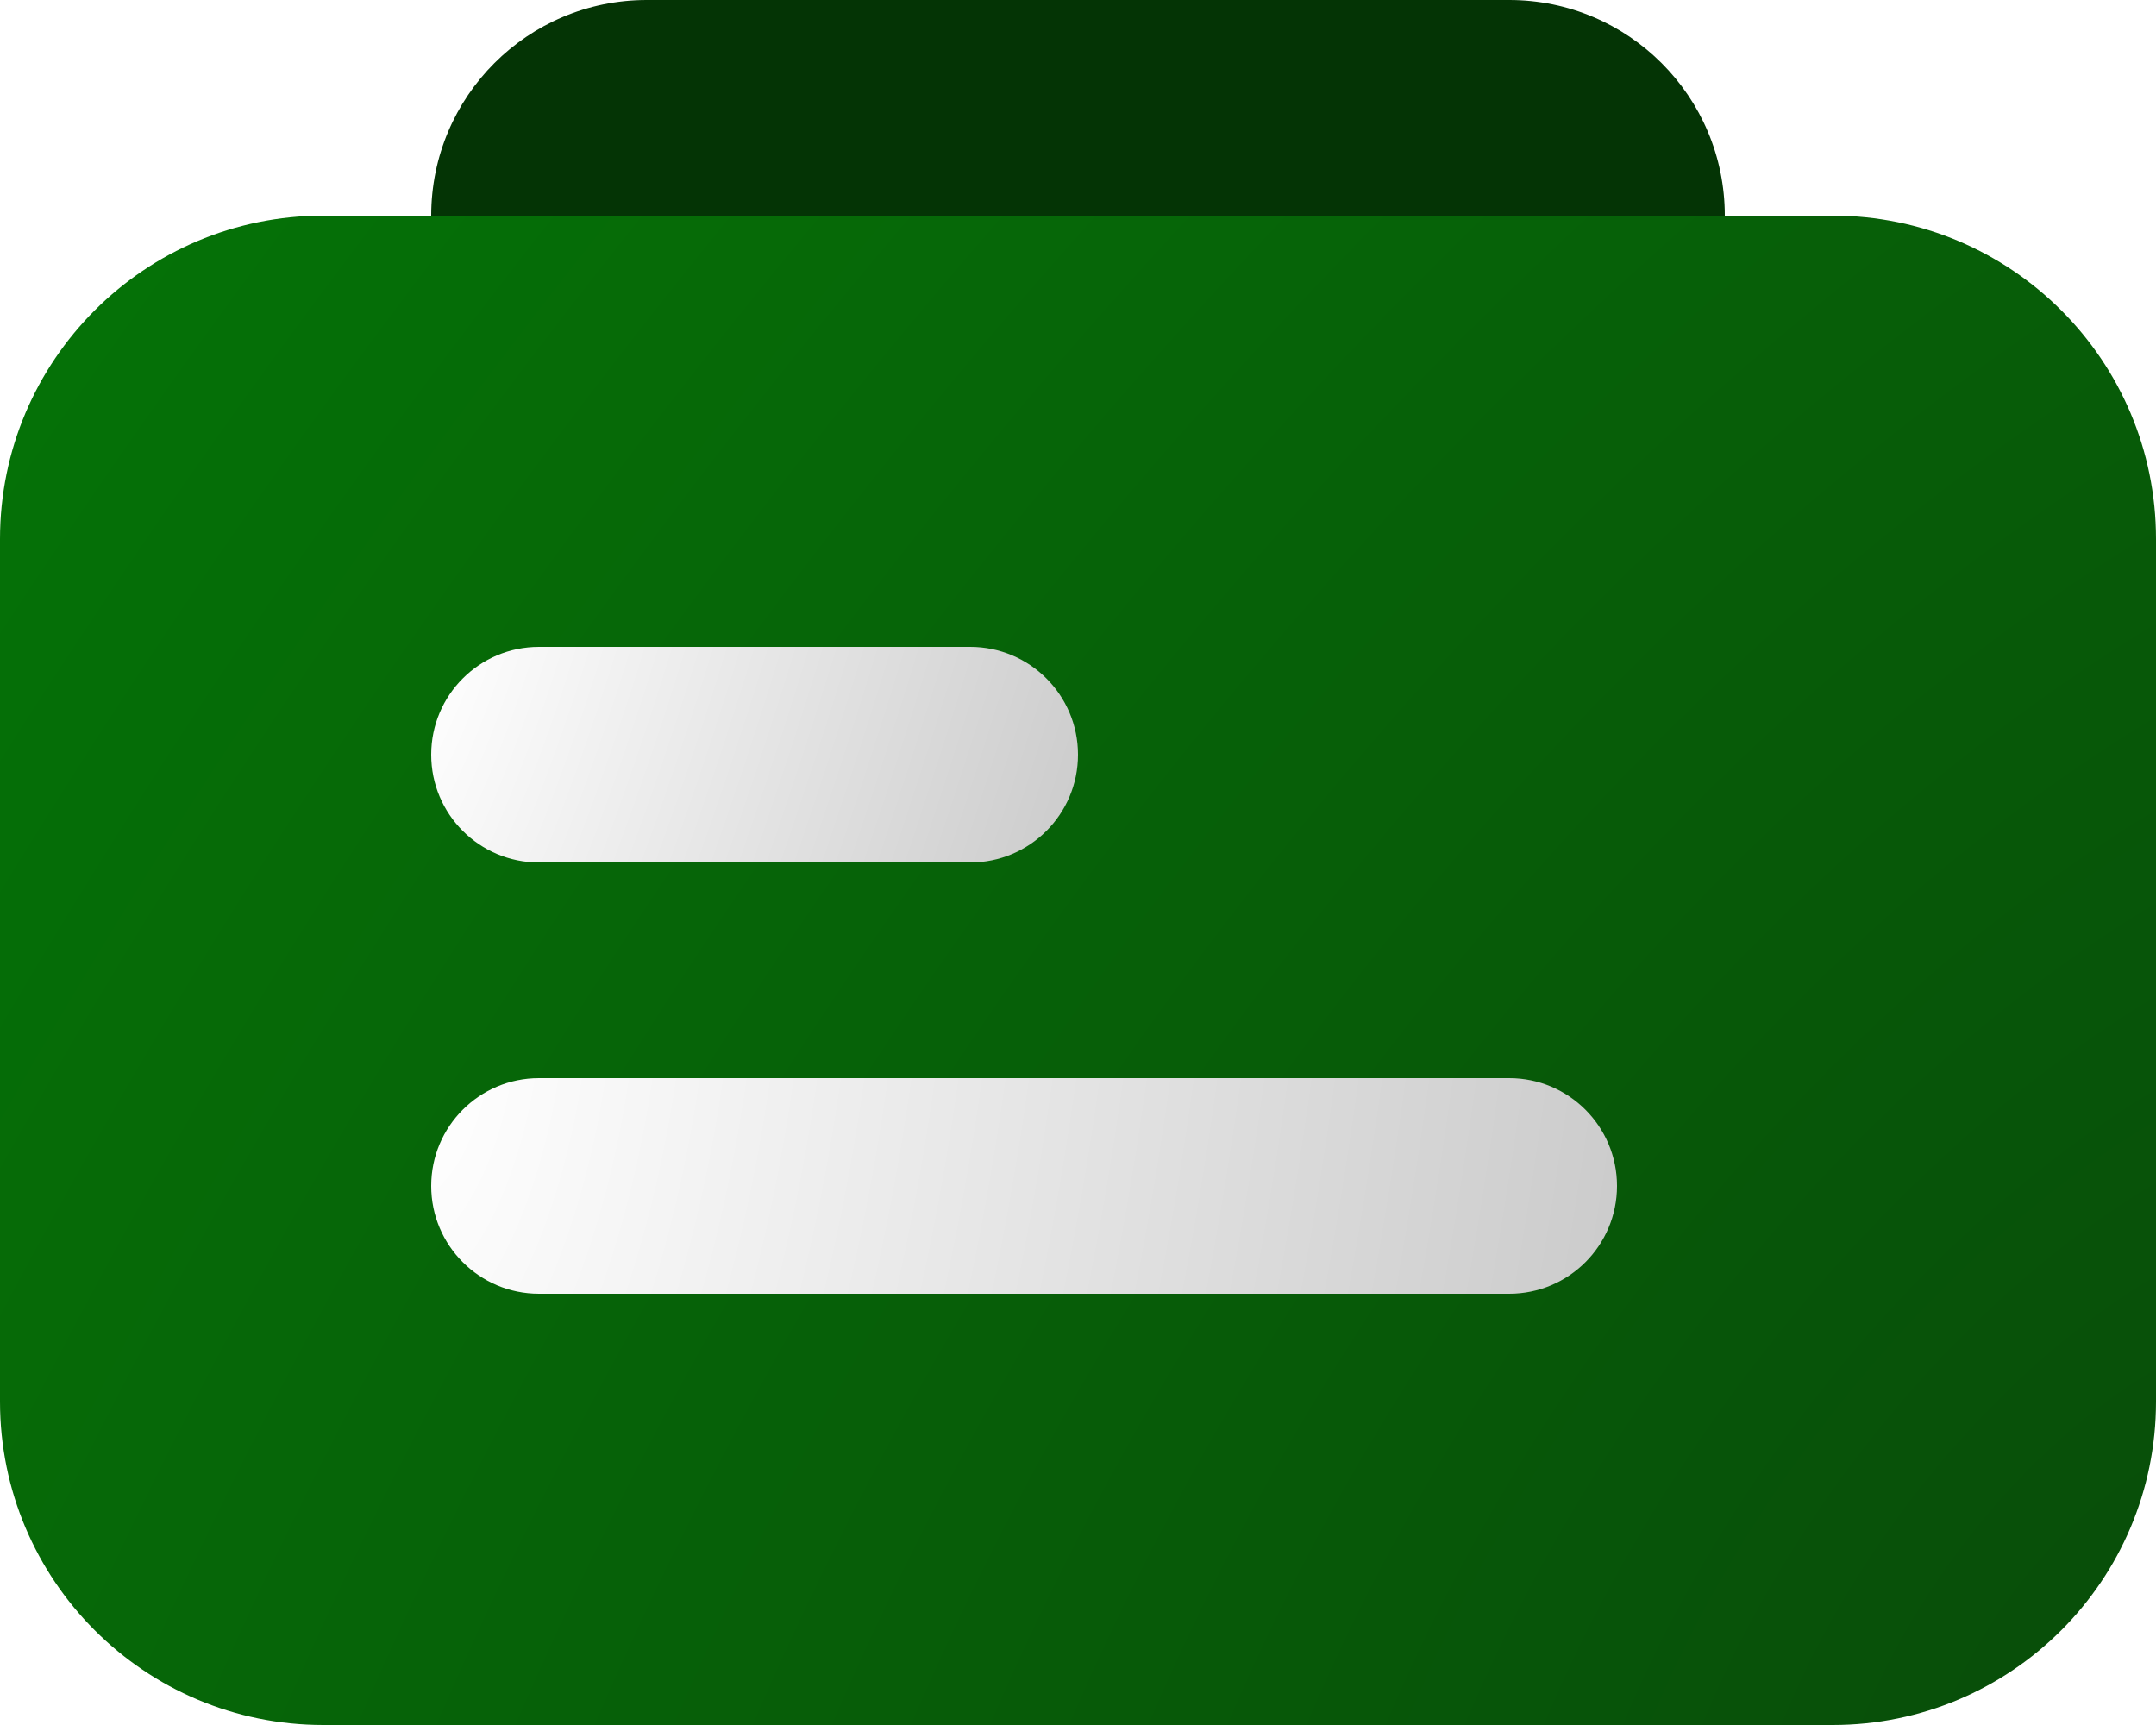
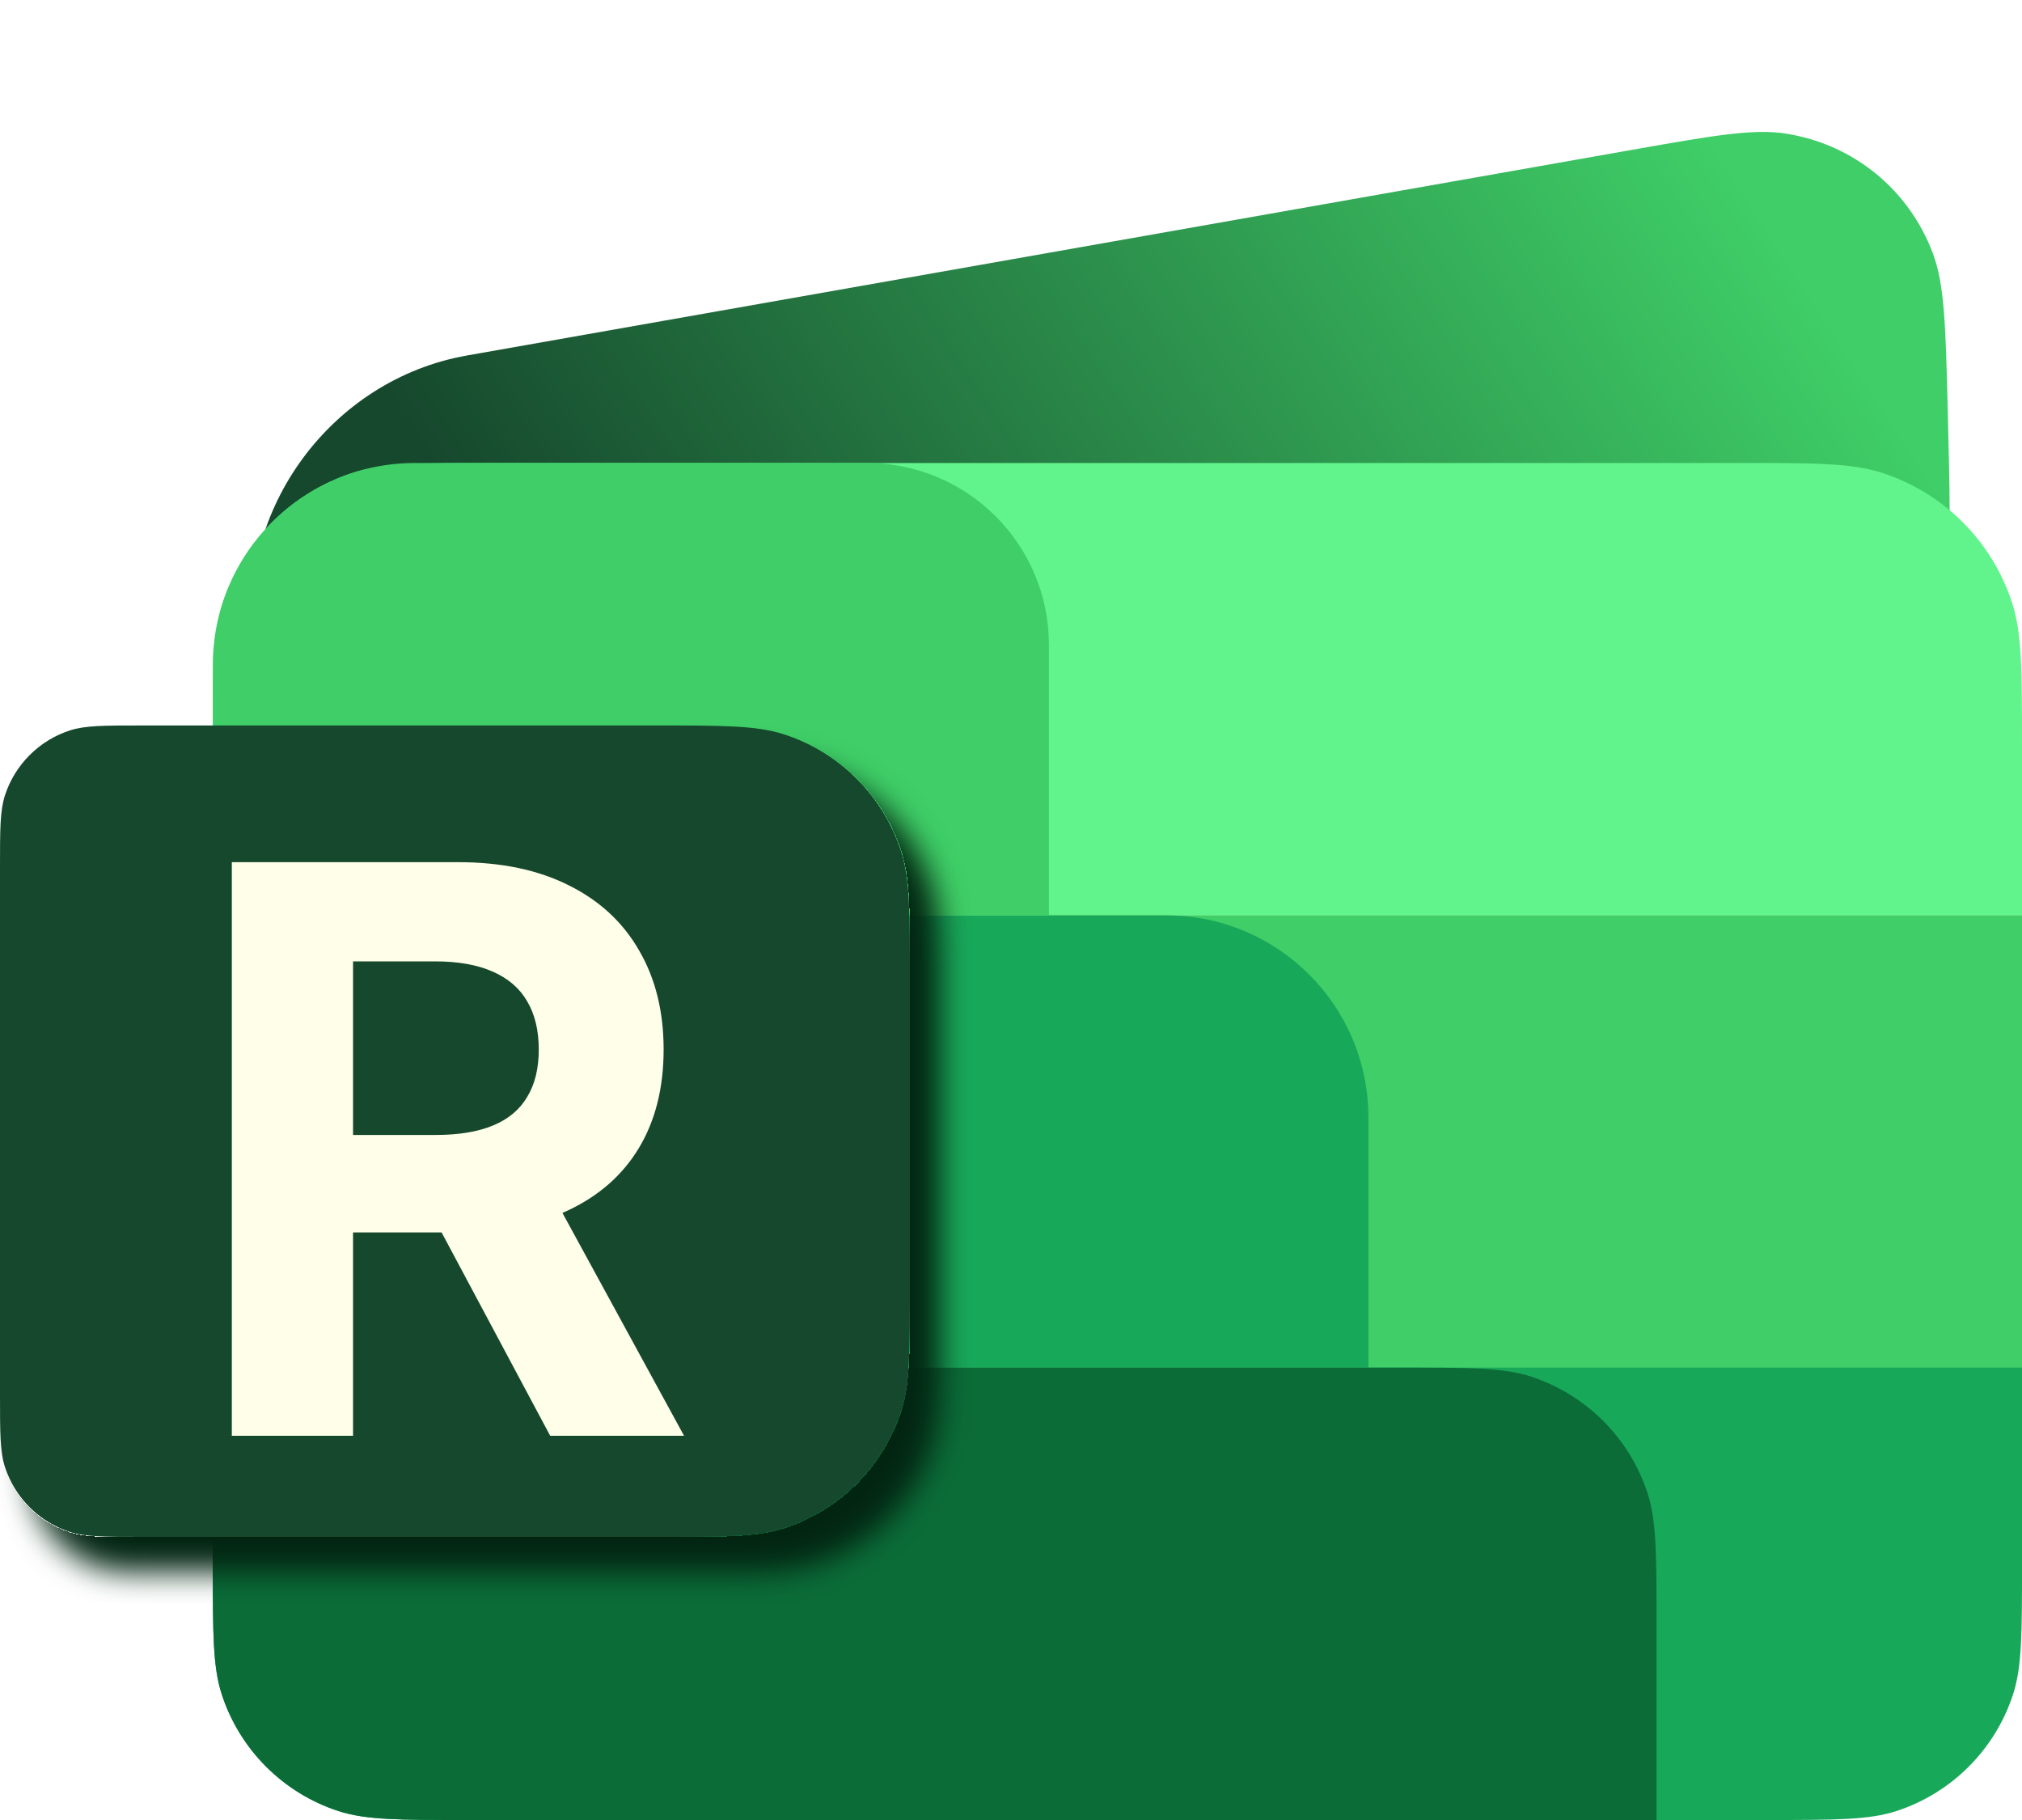
- <svg xmlns="http://www.w3.org/2000/svg" width="20" height="16" viewBox="0 0 20 16" fill="none">
-   <rect x="4" width="12" height="11" rx="2" fill="#043405" />
-   <rect y="2" width="20" height="14" rx="3" fill="url(#paint0_radial_136_10)" />
-   <rect x="4" y="6" width="6" height="2" rx="1" fill="url(#paint1_radial_136_10)" />
-   <rect x="4" y="10" width="11" height="2" rx="1" fill="url(#paint2_radial_136_10)" />
+ <svg xmlns="http://www.w3.org/2000/svg" width="20" height="18" viewBox="0 0 20 18" fill="none">
+   <path d="M2.508 6.376C2.332 5.038 3.28 3.752 4.618 3.516L16.148 1.481C16.948 1.34 17.349 1.269 17.675 1.323C18.337 1.431 18.88 1.875 19.117 2.502C19.234 2.812 19.244 3.218 19.265 4.03L19.271 4.304C19.291 5.085 19.3 5.475 19.204 5.794C19.01 6.439 18.518 6.963 17.889 7.193C17.578 7.307 17.191 7.319 16.416 7.341L4.066 7.704C3.273 7.728 2.612 7.164 2.508 6.376V6.376Z" fill="url(#paint0_linear_203_21)" />
+   <path d="M2.105 7.379C2.105 6.634 2.105 6.262 2.203 5.961C2.401 5.352 2.878 4.875 3.487 4.677C3.788 4.579 4.161 4.579 4.905 4.579H17.2C17.945 4.579 18.317 4.579 18.618 4.677C19.227 4.875 19.704 5.352 19.902 5.961C20 6.262 20 6.634 20 7.379V9.053H2.105V7.379Z" fill="#62F48C" />
+   <path d="M2 9.053H20V13.526H2V9.053Z" fill="#62E376" />
+   <path d="M2.105 9.053H20V15.763H2.105V9.053Z" fill="#3FCE67" />
+   <path d="M20 15.48C20 16.15 20 16.485 19.912 16.756C19.734 17.304 19.304 17.734 18.756 17.912C18.485 18 18.15 18 17.48 18L4.625 18C3.955 18 3.62 18 3.349 17.912C2.801 17.734 2.371 17.304 2.193 16.756C2.105 16.485 2.105 16.15 2.105 15.48V13.526L20 13.526V15.48Z" fill="#18A85A" />
+   <path d="M2.105 9.053H11.535C12.64 9.053 13.535 9.948 13.535 11.053V13.526H2.105V9.053Z" fill="#18A85A" />
+   <path d="M2.105 13.526H13.865C14.535 13.526 14.87 13.526 15.142 13.614C15.69 13.793 16.119 14.222 16.297 14.77C16.385 15.041 16.385 15.376 16.385 16.046V18H4.625C3.955 18 3.62 18 3.349 17.912C2.801 17.734 2.371 17.304 2.193 16.756C2.105 16.485 2.105 16.15 2.105 15.48V13.526Z" fill="#0B6C38" />
+   <path d="M2.105 6.579C2.105 5.474 3.001 4.579 4.105 4.579H8.575C9.569 4.579 10.375 5.385 10.375 6.379V9.053H2.105V6.579Z" fill="#3FCE67" />
+   <g filter="url(#filter0_d_203_21)">
+     <path d="M0 8.575C0 8.203 0 8.017 0.049 7.866C0.148 7.562 0.387 7.323 0.691 7.224C0.842 7.175 1.028 7.175 1.4 7.175H6.48C7.15 7.175 7.485 7.175 7.756 7.263C8.304 7.441 8.734 7.871 8.912 8.419C9 8.69 9 9.025 9 9.695V12.68C9 13.35 9 13.685 8.912 13.956C8.734 14.504 8.304 14.934 7.756 15.112C7.485 15.2 7.15 15.2 6.48 15.2H1.4C1.028 15.2 0.842 15.2 0.691 15.151C0.387 15.052 0.148 14.813 0.049 14.509C0 14.358 0 14.172 0 13.8V8.575Z" fill="#16482D" />
+     <path d="M2.293 14.2V8.527H4.531C4.96 8.527 5.325 8.604 5.628 8.757C5.933 8.909 6.164 9.124 6.323 9.403C6.484 9.68 6.564 10.005 6.564 10.38C6.564 10.757 6.483 11.081 6.32 11.353C6.158 11.622 5.923 11.829 5.614 11.973C5.308 12.117 4.936 12.189 4.501 12.189H3.002V11.225H4.307C4.536 11.225 4.726 11.194 4.877 11.131C5.029 11.068 5.141 10.974 5.215 10.848C5.291 10.723 5.329 10.567 5.329 10.38C5.329 10.192 5.291 10.033 5.215 9.904C5.141 9.775 5.028 9.677 4.875 9.61C4.723 9.542 4.532 9.508 4.301 9.508H3.492V14.2H2.293ZM5.357 11.618L6.766 14.2H5.442L4.063 11.618H5.357Z" fill="#FFFFE9" />
+   </g>
  <defs>
-     <radialGradient id="paint0_radial_136_10" cx="0" cy="0" r="1" gradientUnits="userSpaceOnUse" gradientTransform="translate(20 16) rotate(-144.324) scale(24.0052 42.4647)">
-       <stop stop-color="#084D09" />
-       <stop offset="1" stop-color="#057207" />
-     </radialGradient>
-     <radialGradient id="paint1_radial_136_10" cx="0" cy="0" r="1" gradientUnits="userSpaceOnUse" gradientTransform="translate(4 6) rotate(18.4349) scale(6.32456 25.1401)">
-       <stop stop-color="white" />
-       <stop offset="1" stop-color="#CBCBCB" />
-     </radialGradient>
-     <radialGradient id="paint2_radial_136_10" cx="0" cy="0" r="1" gradientUnits="userSpaceOnUse" gradientTransform="translate(4 10) rotate(10.3048) scale(11.1803 26.0726)">
-       <stop stop-color="white" />
-       <stop offset="1" stop-color="#CBCBCB" />
-     </radialGradient>
+     <filter id="filter0_d_203_21" x="0" y="7.175" width="9.6" height="8.675" filterUnits="userSpaceOnUse" color-interpolation-filters="sRGB">
+       <feFlood flood-opacity="0" result="BackgroundImageFix" />
+       <feColorMatrix in="SourceAlpha" type="matrix" values="0 0 0 0 0 0 0 0 0 0 0 0 0 0 0 0 0 0 127 0" result="hardAlpha" />
+       <feOffset dx="0.3" dy="0.35" />
+       <feGaussianBlur stdDeviation="0.15" />
+       <feComposite in2="hardAlpha" operator="out" />
+       <feColorMatrix type="matrix" values="0 0 0 0 0.007 0 0 0 0 0.146 0 0 0 0 0.071 0 0 0 1 0" />
+       <feBlend mode="normal" in2="BackgroundImageFix" result="effect1_dropShadow_203_21" />
+       <feBlend mode="normal" in="SourceGraphic" in2="effect1_dropShadow_203_21" result="shape" />
+     </filter>
+     <linearGradient id="paint0_linear_203_21" x1="17" y1="1.5" x2="6.669" y2="8.223" gradientUnits="userSpaceOnUse">
+       <stop stop-color="#3FCE67" />
+       <stop offset="1" stop-color="#16482D" />
+     </linearGradient>
  </defs>
</svg>
